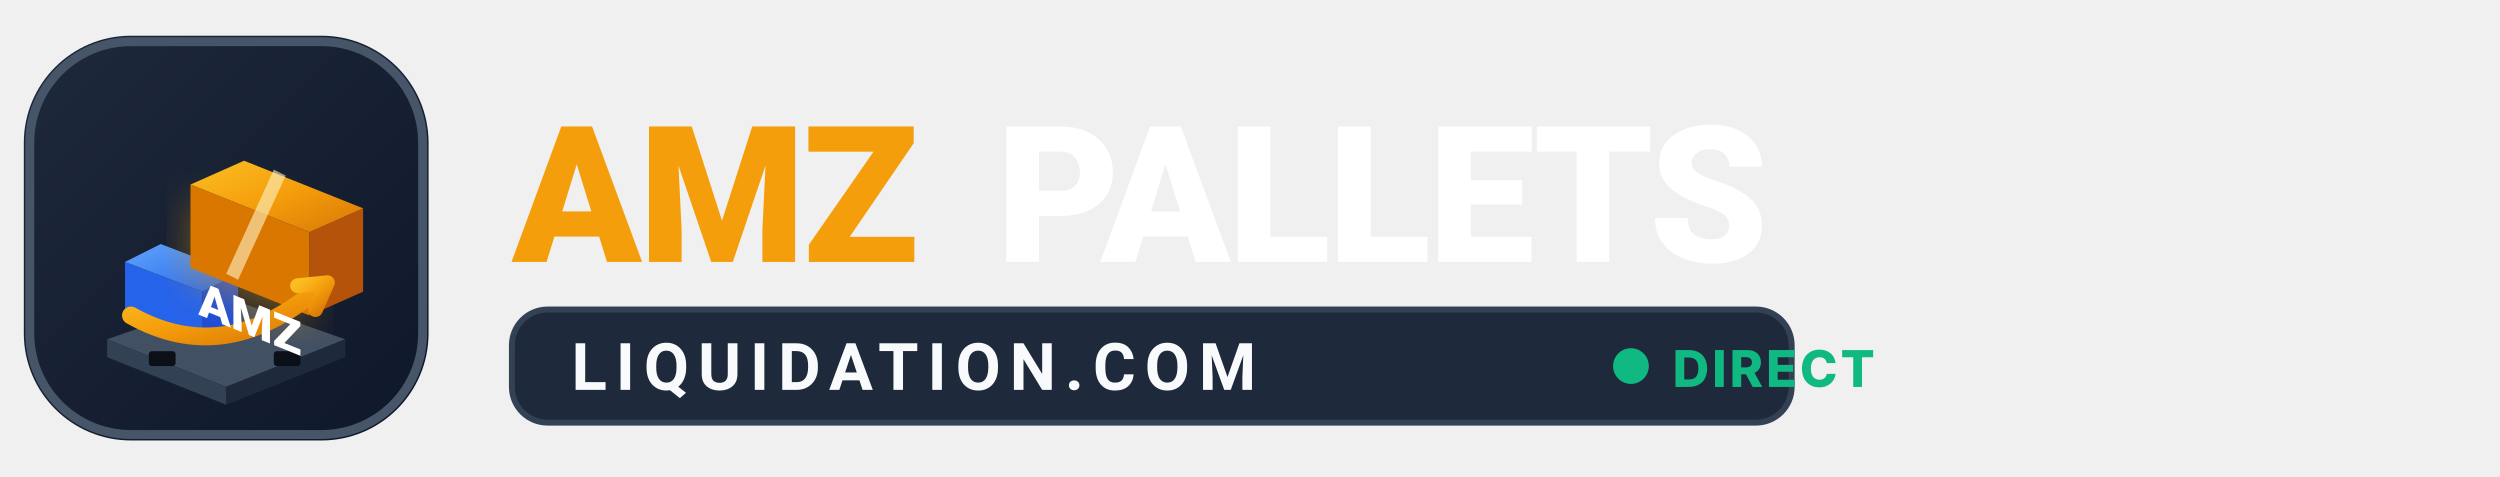
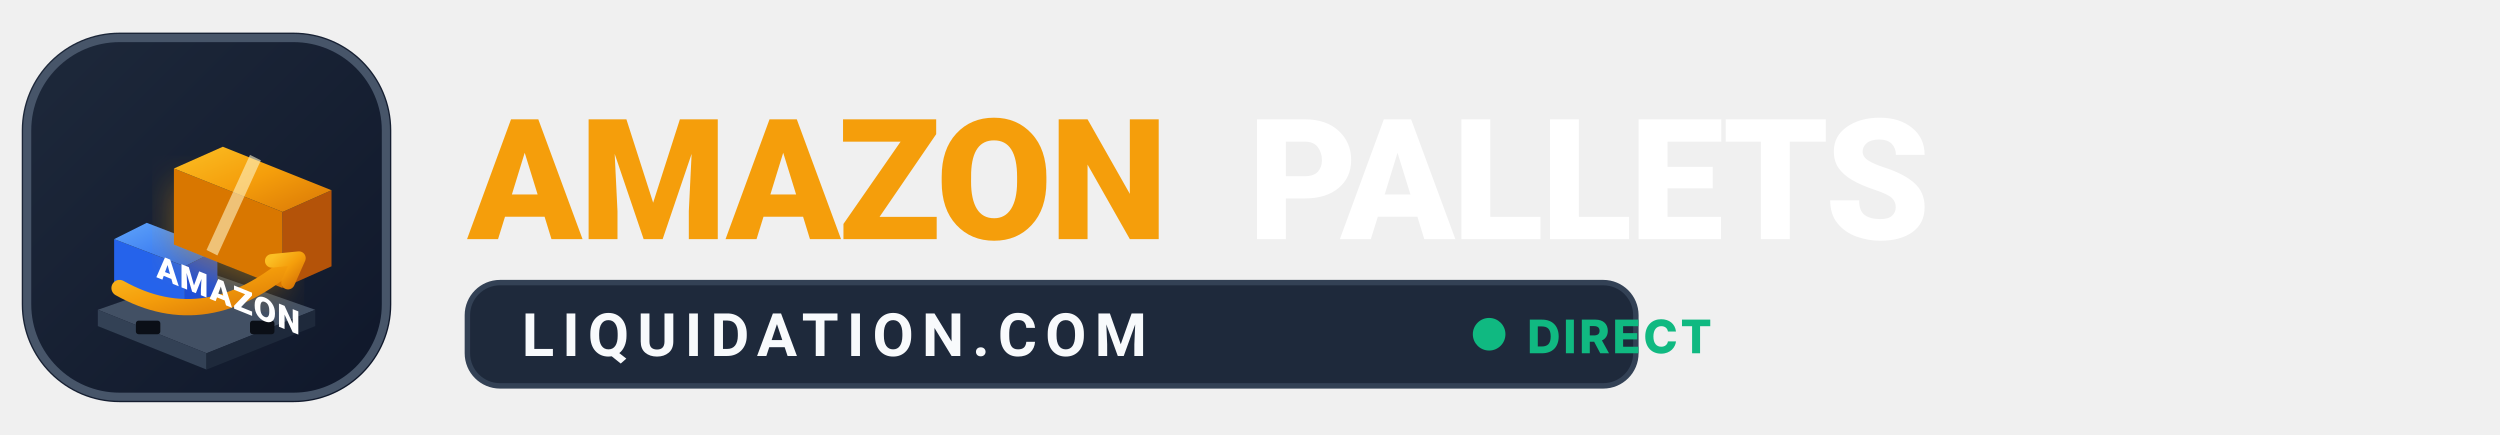
- <svg xmlns="http://www.w3.org/2000/svg" viewBox="0 0 420 80" width="420" height="80" fill="none">
+ <svg xmlns="http://www.w3.org/2000/svg" viewBox="0 0 460 80" width="460" height="80" fill="none">
  <defs>
    <linearGradient id="logoBgGradDark" x1="0%" y1="0%" x2="100%" y2="100%">
      <stop offset="0%" stop-color="#1E293B" />
      <stop offset="100%" stop-color="#0F172A" />
    </linearGradient>
    <linearGradient id="logoOrangeDark" x1="0%" y1="0%" x2="100%" y2="100%">
      <stop offset="0%" stop-color="#FBBF24" />
      <stop offset="50%" stop-color="#F59E0B" />
      <stop offset="100%" stop-color="#D97706" />
    </linearGradient>
    <linearGradient id="logoBlueDark" x1="0%" y1="0%" x2="100%" y2="100%">
      <stop offset="0%" stop-color="#60A5FA" />
      <stop offset="100%" stop-color="#2563EB" />
    </linearGradient>
    <filter id="logoGlowDark" x="-20%" y="-20%" width="140%" height="140%">
      <feDropShadow dx="0" dy="2" stdDeviation="3" flood-color="#F59E0B" flood-opacity="0.4" />
    </filter>
  </defs>
  <g transform="translate(4, 6)">
    <rect width="68" height="68" rx="18" fill="url(#logoBgGradDark)" />
    <rect x="1" y="1" width="66" height="66" rx="17" stroke="#475569" stroke-width="1.5" fill="none" />
    <path d="M14 51 L34 59 L54 51 L34 44 Z" fill="#475569" opacity="0.9" />
    <path d="M14 51 L34 59 L34 62 L14 54 Z" fill="#334155" />
    <path d="M34 59 L54 51 L54 54 L34 62 Z" fill="#1E293B" />
    <rect x="21" y="53" width="4.5" height="2.5" rx="0.5" fill="#0B0F17" />
    <rect x="42" y="53" width="4.5" height="2.5" rx="0.5" fill="#0B0F17" />
    <path d="M17 38 L30 43 L30 51 L17 46 Z" fill="#2563EB" />
    <path d="M30 43 L36 40 L36 48 L30 51 Z" fill="#1D4ED8" />
    <path d="M17 38 L23 35 L36 40 L30 43 Z" fill="url(#logoBlueDark)" />
    <path d="M28 25 L48 33 L48 47 L28 39 Z" fill="#D97706" filter="url(#logoGlowDark)" />
    <path d="M48 33 L57 29 L57 43 L48 47 Z" fill="#B45309" />
    <path d="M28 25 L37 21 L57 29 L48 33 Z" fill="url(#logoOrangeDark)" />
    <path d="M42 22.5 L44 23.5 L36 41 L34 40 Z" fill="#FEF3C7" opacity="0.6" />
    <path d="M18 47 Q 34 56 50 42" stroke="url(#logoOrangeDark)" stroke-width="3" stroke-linecap="round" fill="none" />
    <path d="M46 42 L51 41.5 L49 46" stroke="url(#logoOrangeDark)" stroke-width="2.5" stroke-linecap="round" stroke-linejoin="round" fill="none" />
-     <text x="38" y="35" font-family="system-ui, -apple-system, BlinkMacSystemFont, 'Segoe UI', Roboto, sans-serif" font-size="8" font-weight="900" fill="#FFFFFF" text-anchor="middle" transform="skewY(22)">AMZ</text>
+     <text x="38" y="35" font-family="system-ui, -apple-system, BlinkMacSystemFont, 'Segoe UI', Roboto, sans-serif" font-size="6" font-weight="900" letter-spacing="0.2" fill="#FFFFFF" text-anchor="middle" transform="skewY(22)">AMAZON</text>
  </g>
  <g transform="translate(86, 0)">
-     <text x="0" y="44" font-family="system-ui, -apple-system, BlinkMacSystemFont, 'Segoe UI', Roboto, sans-serif" font-size="32" font-weight="900" letter-spacing="-0.5">
-       <tspan fill="#F59E0B">AMZ</tspan>
-       <tspan fill="#FFFFFF" dx="5">PALLETS</tspan>
+     <text x="0" y="44" font-family="system-ui, -apple-system, BlinkMacSystemFont, 'Segoe UI', Roboto, sans-serif" font-size="31" font-weight="900" letter-spacing="-0.5">
+       <tspan fill="#F59E0B">AMAZON</tspan>
+       <tspan fill="#FFFFFF" dx="7">PALLETS</tspan>
    </text>
    <g transform="translate(0, 52)">
      <rect width="215" height="19" rx="6" fill="#1E293B" stroke="#334155" stroke-width="1" />
      <text x="10" y="13.5" font-family="system-ui, -apple-system, BlinkMacSystemFont, 'Segoe UI', Roboto, monospace" font-size="11" font-weight="700" fill="#F8FAFC" letter-spacing="1.5">LIQUIDATION.COM</text>
      <circle cx="188" cy="9.5" r="3" fill="#10B981" />
      <text x="195" y="13" font-family="system-ui, -apple-system, sans-serif" font-size="8.5" font-weight="800" fill="#10B981" letter-spacing="0.5">DIRECT</text>
    </g>
  </g>
</svg>
